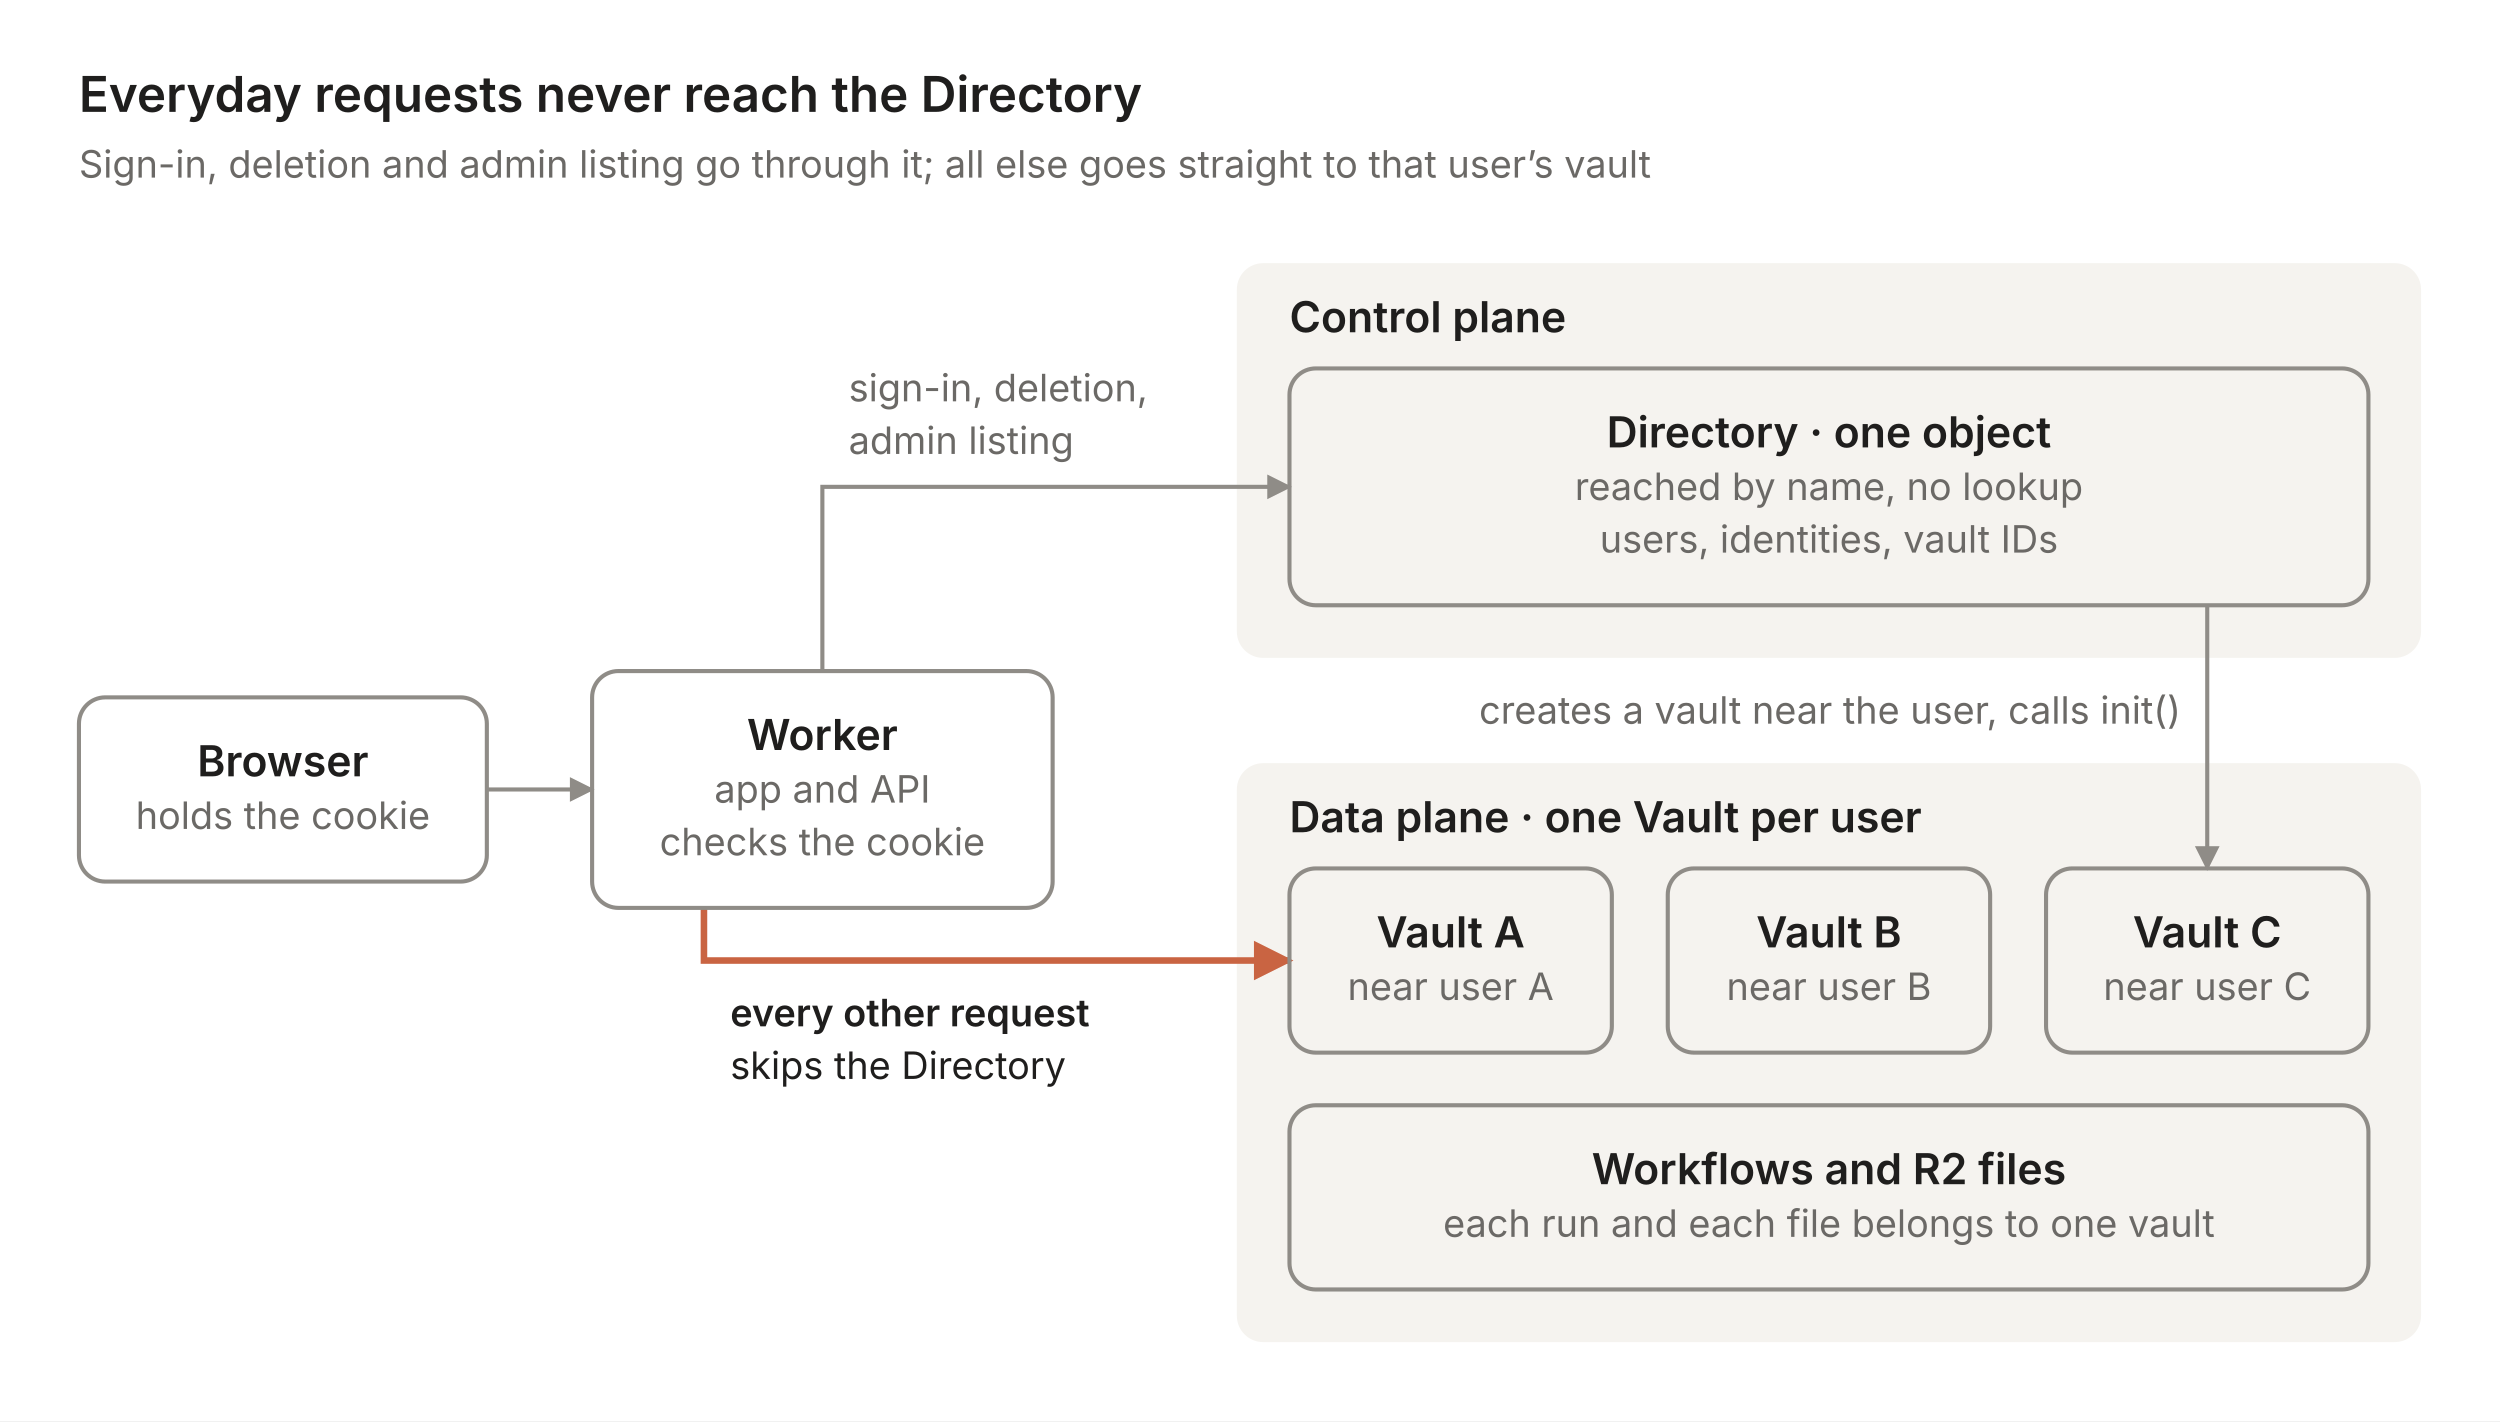
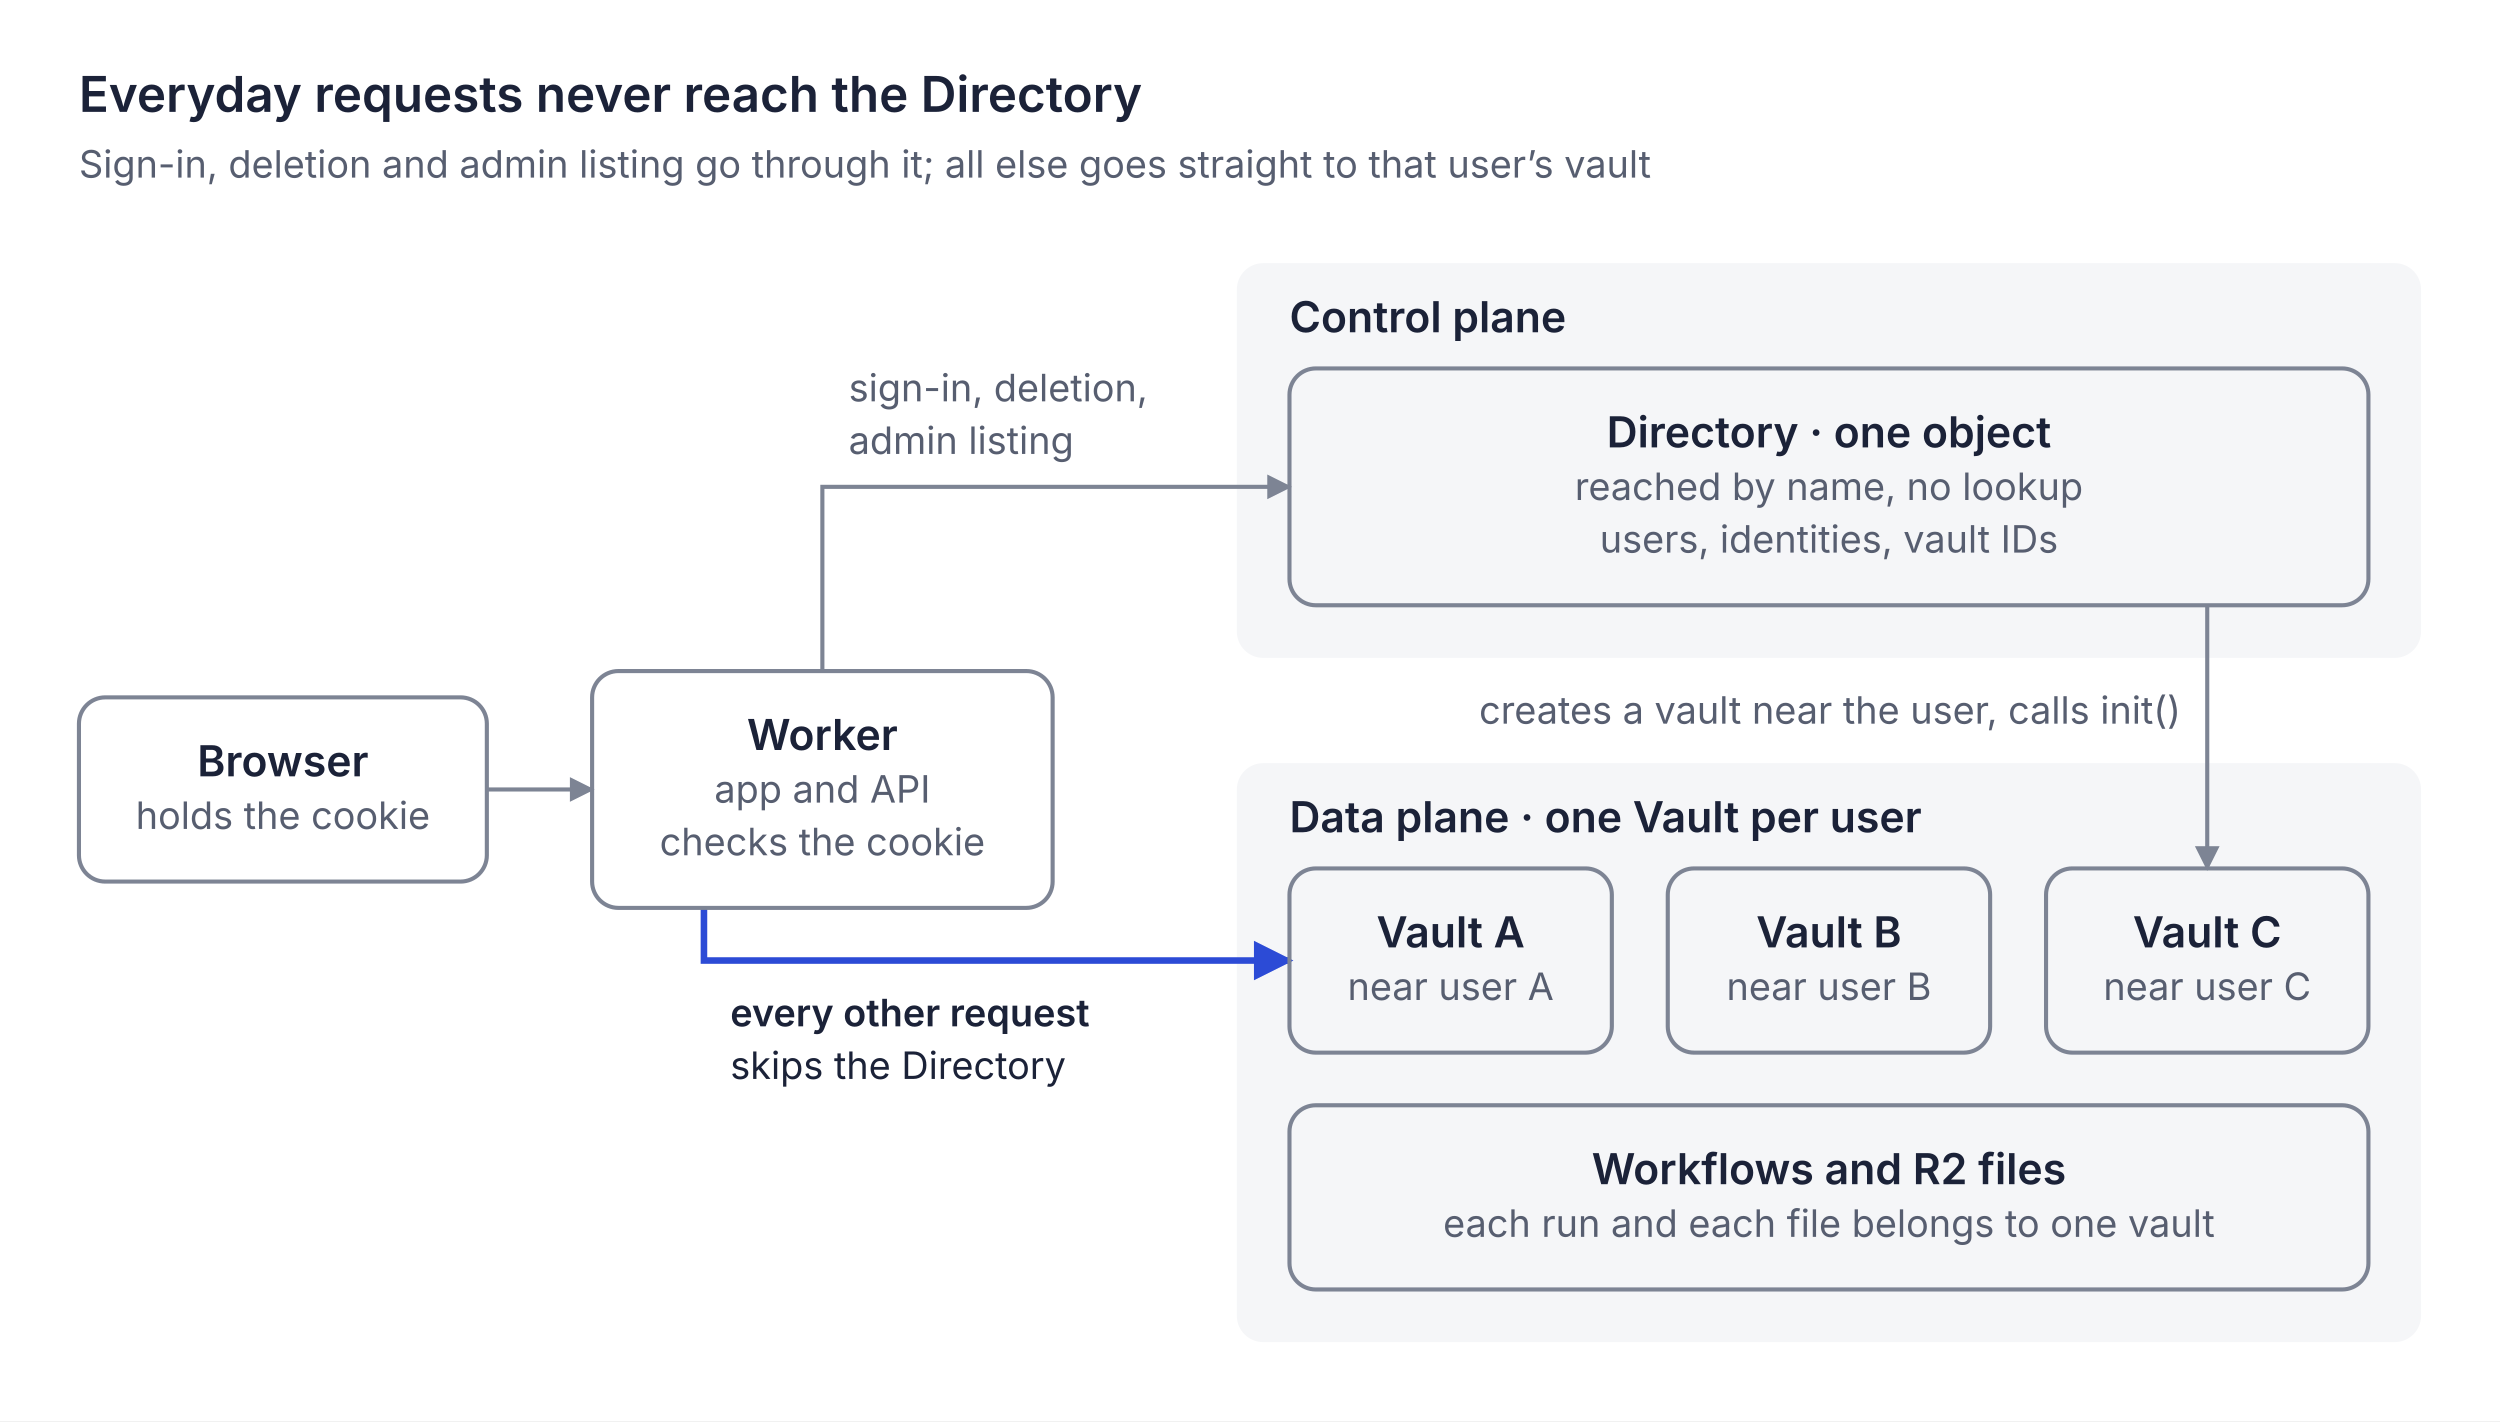
- <svg xmlns="http://www.w3.org/2000/svg" viewBox="0 0 760 432" role="img" aria-label="Everyday requests never reach the Directory" font-size="13" font-family="Inter, -apple-system, 'Segoe UI', Helvetica, Arial, sans-serif">
+ <svg xmlns="http://www.w3.org/2000/svg" viewBox="0 0 760 432" role="img" aria-label="Everyday requests never reach the Directory" font-size="13" font-family="'Schibsted Grotesk', Inter, -apple-system, 'Segoe UI', Helvetica, Arial, sans-serif">
  <defs>
    <marker id="arch-arrow" viewBox="0 0 10 10" refX="9" refY="5" markerWidth="6" markerHeight="6" orient="auto-start-reverse">
-       <path d="M0 0L10 5L0 10z" fill="#8f8c87" />
+       <path d="M0 0L10 5L0 10z" fill="#7d8494" />
    </marker>
    <marker id="arch-arrow-accent" viewBox="0 0 10 10" refX="9" refY="5" markerWidth="6" markerHeight="6" orient="auto-start-reverse">
-       <path d="M0 0L10 5L0 10z" fill="#c96442" />
+       <path d="M0 0L10 5L0 10z" fill="#2c4bd6" />
    </marker>
  </defs>
  <rect x="0" y="0" width="760" height="432" fill="#ffffff" />
-   <text x="24" y="34" font-size="15" font-weight="600" fill="#1f1e1d">Everyday requests never reach the Directory</text>
-   <text x="24" y="54" font-size="11.5" fill="#6b6966">Sign-in, deletion and admin listing go through it; all else goes straight to that user’s vault</text>
+   <text x="24" y="34" font-size="15" font-weight="600" fill="#1b2238">Everyday requests never reach the Directory</text>
+   <text x="24" y="54" font-size="11.5" fill="#575e70">Sign-in, deletion and admin listing go through it; all else goes straight to that user’s vault</text>
  <g>
-     <rect x="376" y="80" width="360" height="120" rx="8" fill="#f5f3ef" />
-     <text x="392" y="101" font-weight="600" fill="#1f1e1d">Control plane</text>
+     <rect x="376" y="80" width="360" height="120" rx="8" fill="#f5f6f8" />
+     <text x="392" y="101" font-weight="600" fill="#1b2238">Control plane</text>
  </g>
  <g>
-     <rect x="376" y="232" width="360" height="176" rx="8" fill="#f5f3ef" />
-     <text x="392" y="253" font-weight="600" fill="#1f1e1d">Data plane · one Vault per user</text>
+     <rect x="376" y="232" width="360" height="176" rx="8" fill="#f5f6f8" />
+     <text x="392" y="253" font-weight="600" fill="#1b2238">Data plane · one Vault per user</text>
  </g>
  <g fill="none">
-     <path d="M148 240H180" stroke="#8f8c87" stroke-width="1.25" marker-end="url(#arch-arrow)" />
-     <path d="M250 204V148H392" stroke="#8f8c87" stroke-width="1.25" marker-end="url(#arch-arrow)" />
-     <path d="M671 184V264" stroke="#8f8c87" stroke-width="1.25" marker-end="url(#arch-arrow)" />
-     <path d="M214 276V292H392" stroke="#c96442" stroke-width="2" marker-end="url(#arch-arrow-accent)" />
+     <path d="M148 240H180" stroke="#7d8494" stroke-width="1.25" marker-end="url(#arch-arrow)" />
+     <path d="M250 204V148H392" stroke="#7d8494" stroke-width="1.25" marker-end="url(#arch-arrow)" />
+     <path d="M671 184V264" stroke="#7d8494" stroke-width="1.25" marker-end="url(#arch-arrow)" />
+     <path d="M214 276V292H392" stroke="#2c4bd6" stroke-width="2" marker-end="url(#arch-arrow-accent)" />
  </g>
  <g>
-     <rect x="24" y="212" width="124" height="56" rx="8" fill="none" stroke="#8f8c87" stroke-width="1.25" />
-     <text x="86" y="236" text-anchor="middle" font-weight="600" fill="#1f1e1d">Browser</text>
-     <text x="86" y="252" text-anchor="middle" font-size="11.5" fill="#6b6966">holds the cookie</text>
+     <rect x="24" y="212" width="124" height="56" rx="8" fill="none" stroke="#7d8494" stroke-width="1.25" />
+     <text x="86" y="236" text-anchor="middle" font-weight="600" fill="#1b2238">Browser</text>
+     <text x="86" y="252" text-anchor="middle" font-size="11.5" fill="#575e70">holds the cookie</text>
  </g>
  <g>
-     <rect x="180" y="204" width="140" height="72" rx="8" fill="none" stroke="#8f8c87" stroke-width="1.25" />
-     <text x="250" y="228" text-anchor="middle" font-weight="600" fill="#1f1e1d">Worker</text>
-     <text x="250" y="244" text-anchor="middle" font-size="11.5" fill="#6b6966">app and API</text>
-     <text x="250" y="260" text-anchor="middle" font-size="11.5" fill="#6b6966">checks the cookie</text>
+     <rect x="180" y="204" width="140" height="72" rx="8" fill="none" stroke="#7d8494" stroke-width="1.25" />
+     <text x="250" y="228" text-anchor="middle" font-weight="600" fill="#1b2238">Worker</text>
+     <text x="250" y="244" text-anchor="middle" font-size="11.5" fill="#575e70">app and API</text>
+     <text x="250" y="260" text-anchor="middle" font-size="11.5" fill="#575e70">checks the cookie</text>
  </g>
  <g>
-     <rect x="392" y="112" width="328" height="72" rx="8" fill="none" stroke="#8f8c87" stroke-width="1.25" />
-     <text x="556" y="136" text-anchor="middle" font-weight="600" fill="#1f1e1d">Directory · one object</text>
-     <text x="556" y="152" text-anchor="middle" font-size="11.5" fill="#6b6966">reached by name, no lookup</text>
-     <text x="556" y="168" text-anchor="middle" font-size="11.5" fill="#6b6966">users, identities, vault IDs</text>
+     <rect x="392" y="112" width="328" height="72" rx="8" fill="none" stroke="#7d8494" stroke-width="1.25" />
+     <text x="556" y="136" text-anchor="middle" font-weight="600" fill="#1b2238">Directory · one object</text>
+     <text x="556" y="152" text-anchor="middle" font-size="11.5" fill="#575e70">reached by name, no lookup</text>
+     <text x="556" y="168" text-anchor="middle" font-size="11.5" fill="#575e70">users, identities, vault IDs</text>
  </g>
  <g>
-     <rect x="392" y="264" width="98" height="56" rx="8" fill="none" stroke="#8f8c87" stroke-width="1.25" />
-     <text x="441" y="288" text-anchor="middle" font-weight="600" fill="#1f1e1d">Vault A</text>
-     <text x="441" y="304" text-anchor="middle" font-size="11.5" fill="#6b6966">near user A</text>
+     <rect x="392" y="264" width="98" height="56" rx="8" fill="none" stroke="#7d8494" stroke-width="1.25" />
+     <text x="441" y="288" text-anchor="middle" font-weight="600" fill="#1b2238">Vault A</text>
+     <text x="441" y="304" text-anchor="middle" font-size="11.5" fill="#575e70">near user A</text>
  </g>
  <g>
-     <rect x="507" y="264" width="98" height="56" rx="8" fill="none" stroke="#8f8c87" stroke-width="1.25" />
-     <text x="556" y="288" text-anchor="middle" font-weight="600" fill="#1f1e1d">Vault B</text>
-     <text x="556" y="304" text-anchor="middle" font-size="11.5" fill="#6b6966">near user B</text>
+     <rect x="507" y="264" width="98" height="56" rx="8" fill="none" stroke="#7d8494" stroke-width="1.25" />
+     <text x="556" y="288" text-anchor="middle" font-weight="600" fill="#1b2238">Vault B</text>
+     <text x="556" y="304" text-anchor="middle" font-size="11.5" fill="#575e70">near user B</text>
  </g>
  <g>
-     <rect x="622" y="264" width="98" height="56" rx="8" fill="none" stroke="#8f8c87" stroke-width="1.25" />
-     <text x="671" y="288" text-anchor="middle" font-weight="600" fill="#1f1e1d">Vault C</text>
-     <text x="671" y="304" text-anchor="middle" font-size="11.5" fill="#6b6966">near user C</text>
+     <rect x="622" y="264" width="98" height="56" rx="8" fill="none" stroke="#7d8494" stroke-width="1.25" />
+     <text x="671" y="288" text-anchor="middle" font-weight="600" fill="#1b2238">Vault C</text>
+     <text x="671" y="304" text-anchor="middle" font-size="11.5" fill="#575e70">near user C</text>
  </g>
  <g>
-     <rect x="392" y="336" width="328" height="56" rx="8" fill="none" stroke="#8f8c87" stroke-width="1.25" />
-     <text x="556" y="360" text-anchor="middle" font-weight="600" fill="#1f1e1d">Workflows and R2 files</text>
-     <text x="556" y="376" text-anchor="middle" font-size="11.5" fill="#6b6966">each run and each file belongs to one vault</text>
+     <rect x="392" y="336" width="328" height="56" rx="8" fill="none" stroke="#7d8494" stroke-width="1.25" />
+     <text x="556" y="360" text-anchor="middle" font-weight="600" fill="#1b2238">Workflows and R2 files</text>
+     <text x="556" y="376" text-anchor="middle" font-size="11.5" fill="#575e70">each run and each file belongs to one vault</text>
  </g>
-   <text x="258" y="122" font-size="11.5" fill="#6b6966">sign-in, deletion,</text>
-   <text x="258" y="138" font-size="11.5" fill="#6b6966">admin listing</text>
-   <text x="663" y="220" text-anchor="end" font-size="11.5" fill="#6b6966">creates a vault near the user, calls init()</text>
-   <text x="222" y="312" font-size="11.5" font-weight="600" fill="#1f1e1d">every other request</text>
-   <text x="222" y="328" font-size="11.5" fill="#1f1e1d">skips the Directory</text>
+   <text x="258" y="122" font-size="11.5" fill="#575e70">sign-in, deletion,</text>
+   <text x="258" y="138" font-size="11.5" fill="#575e70">admin listing</text>
+   <text x="663" y="220" text-anchor="end" font-size="11.5" fill="#575e70">creates a vault near the user, calls init()</text>
+   <text x="222" y="312" font-size="11.5" font-weight="600" fill="#1b2238">every other request</text>
+   <text x="222" y="328" font-size="11.5" fill="#1b2238">skips the Directory</text>
</svg>
